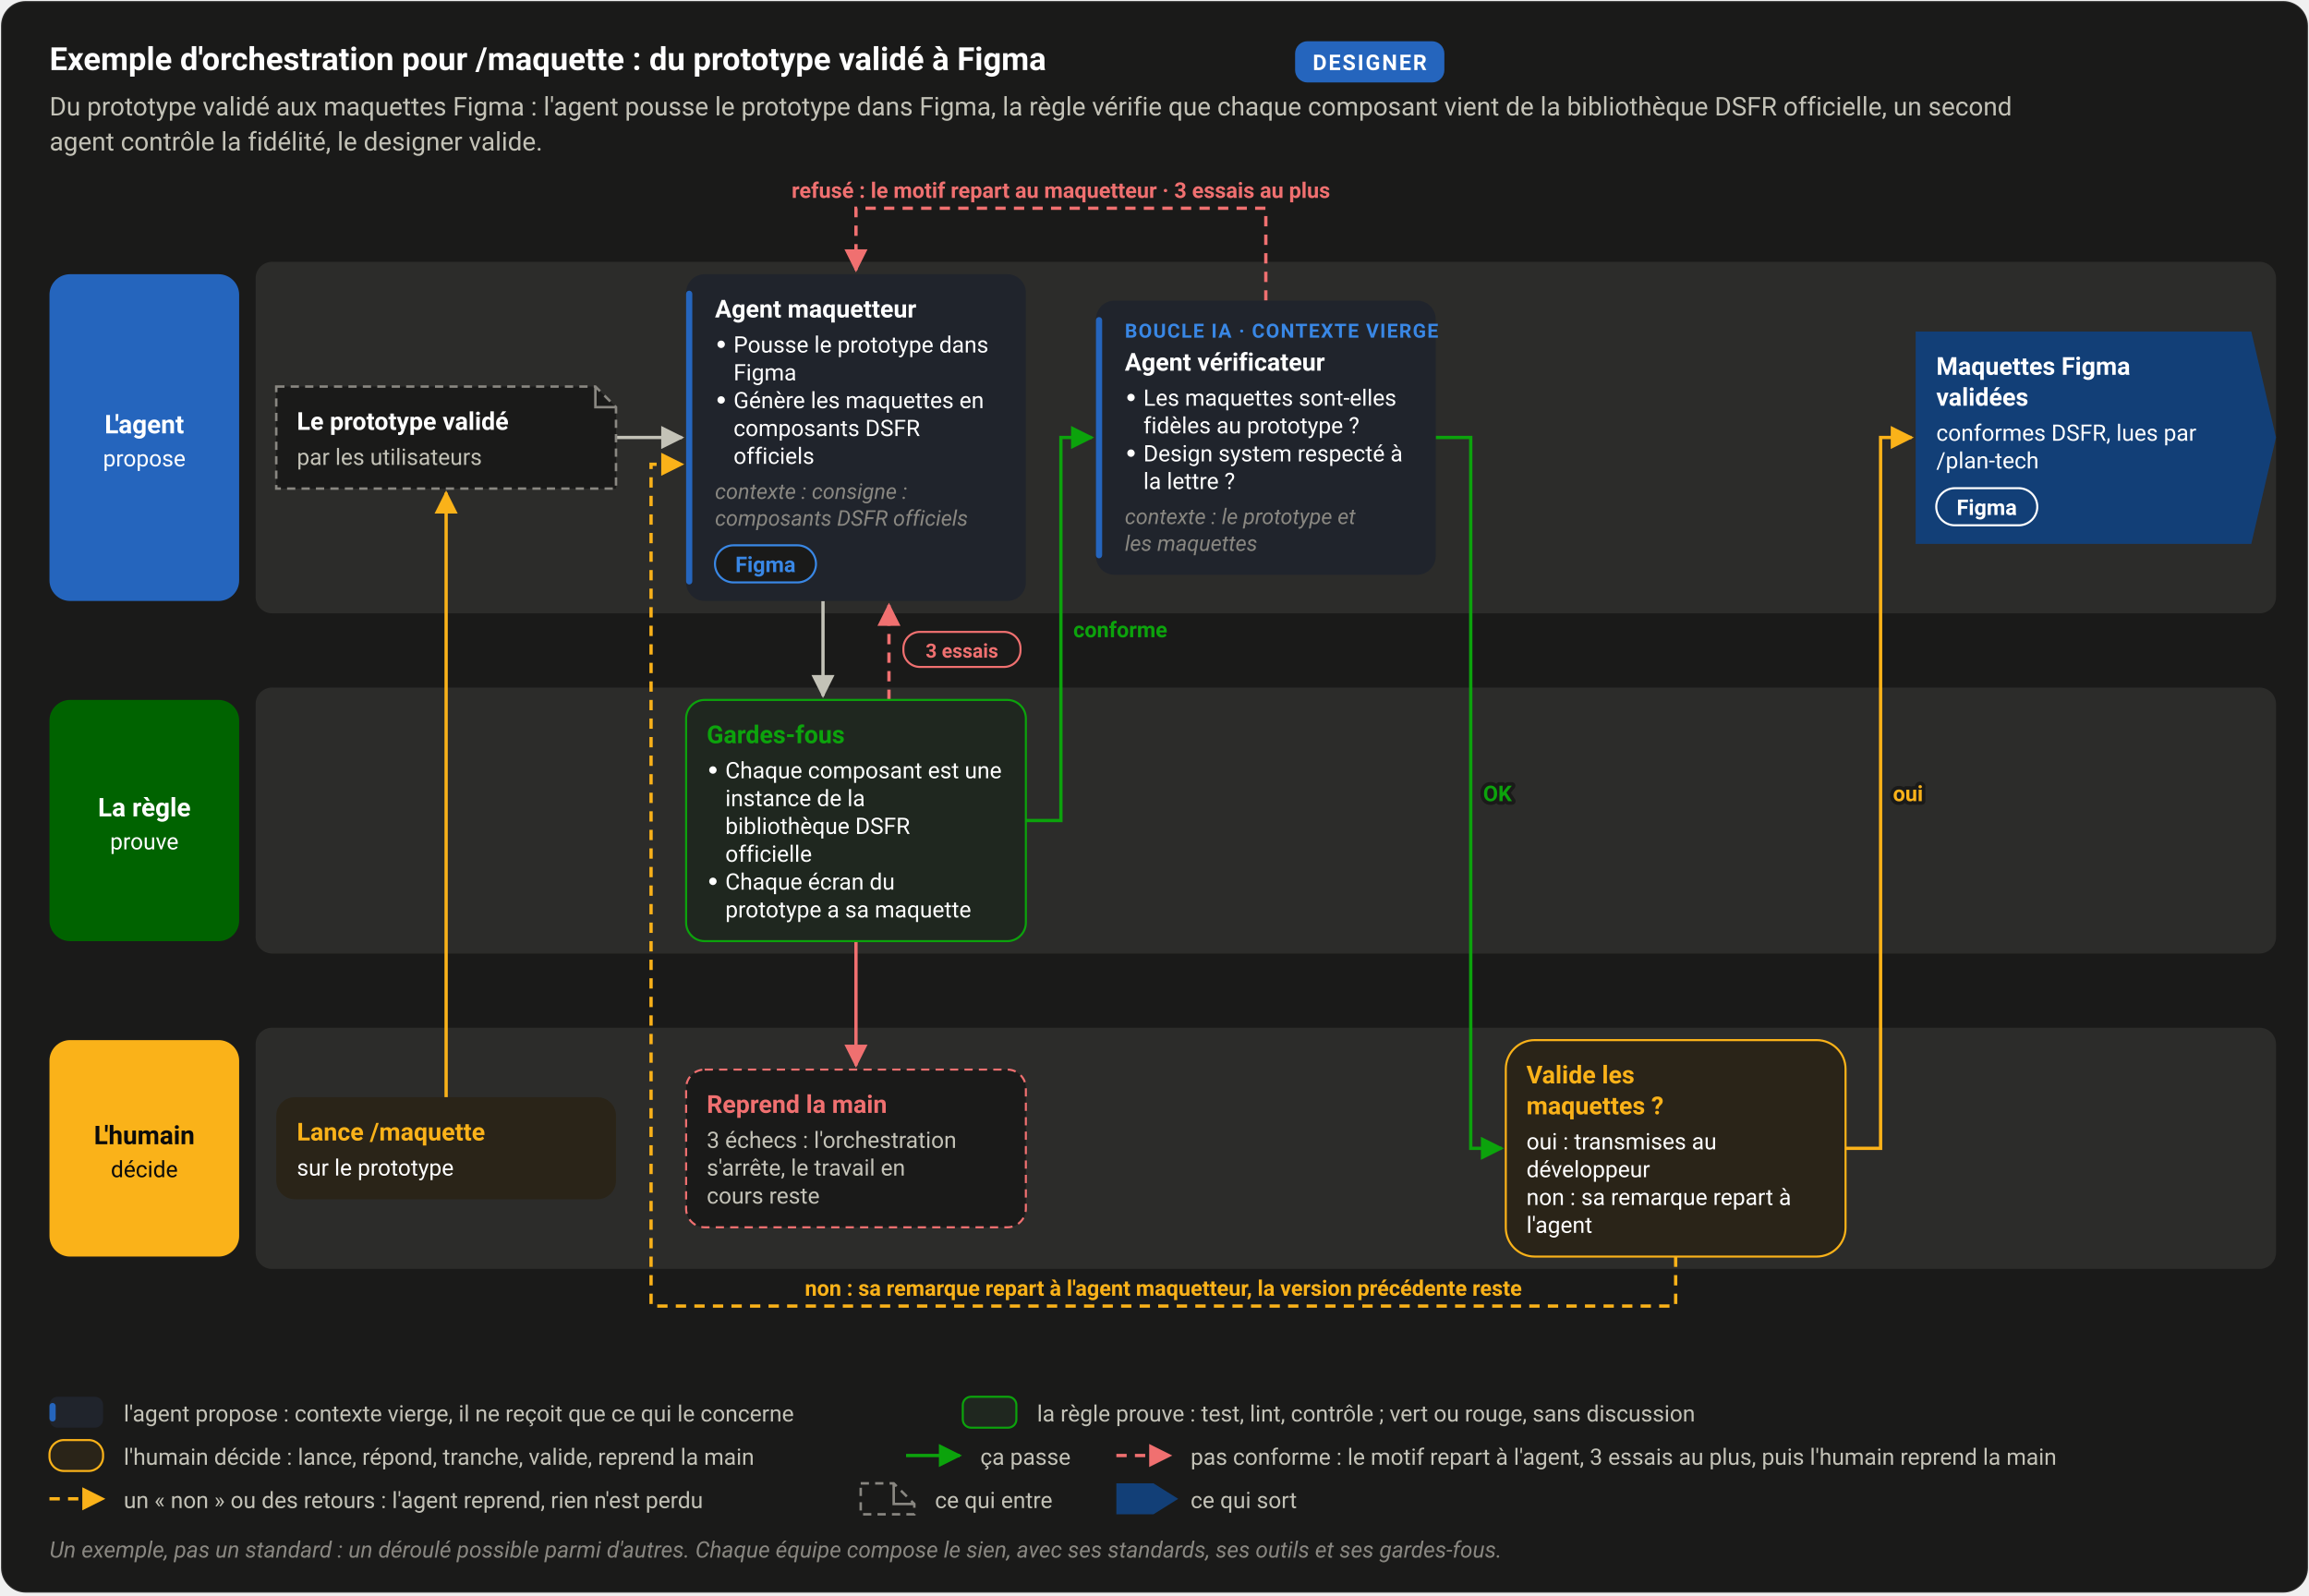
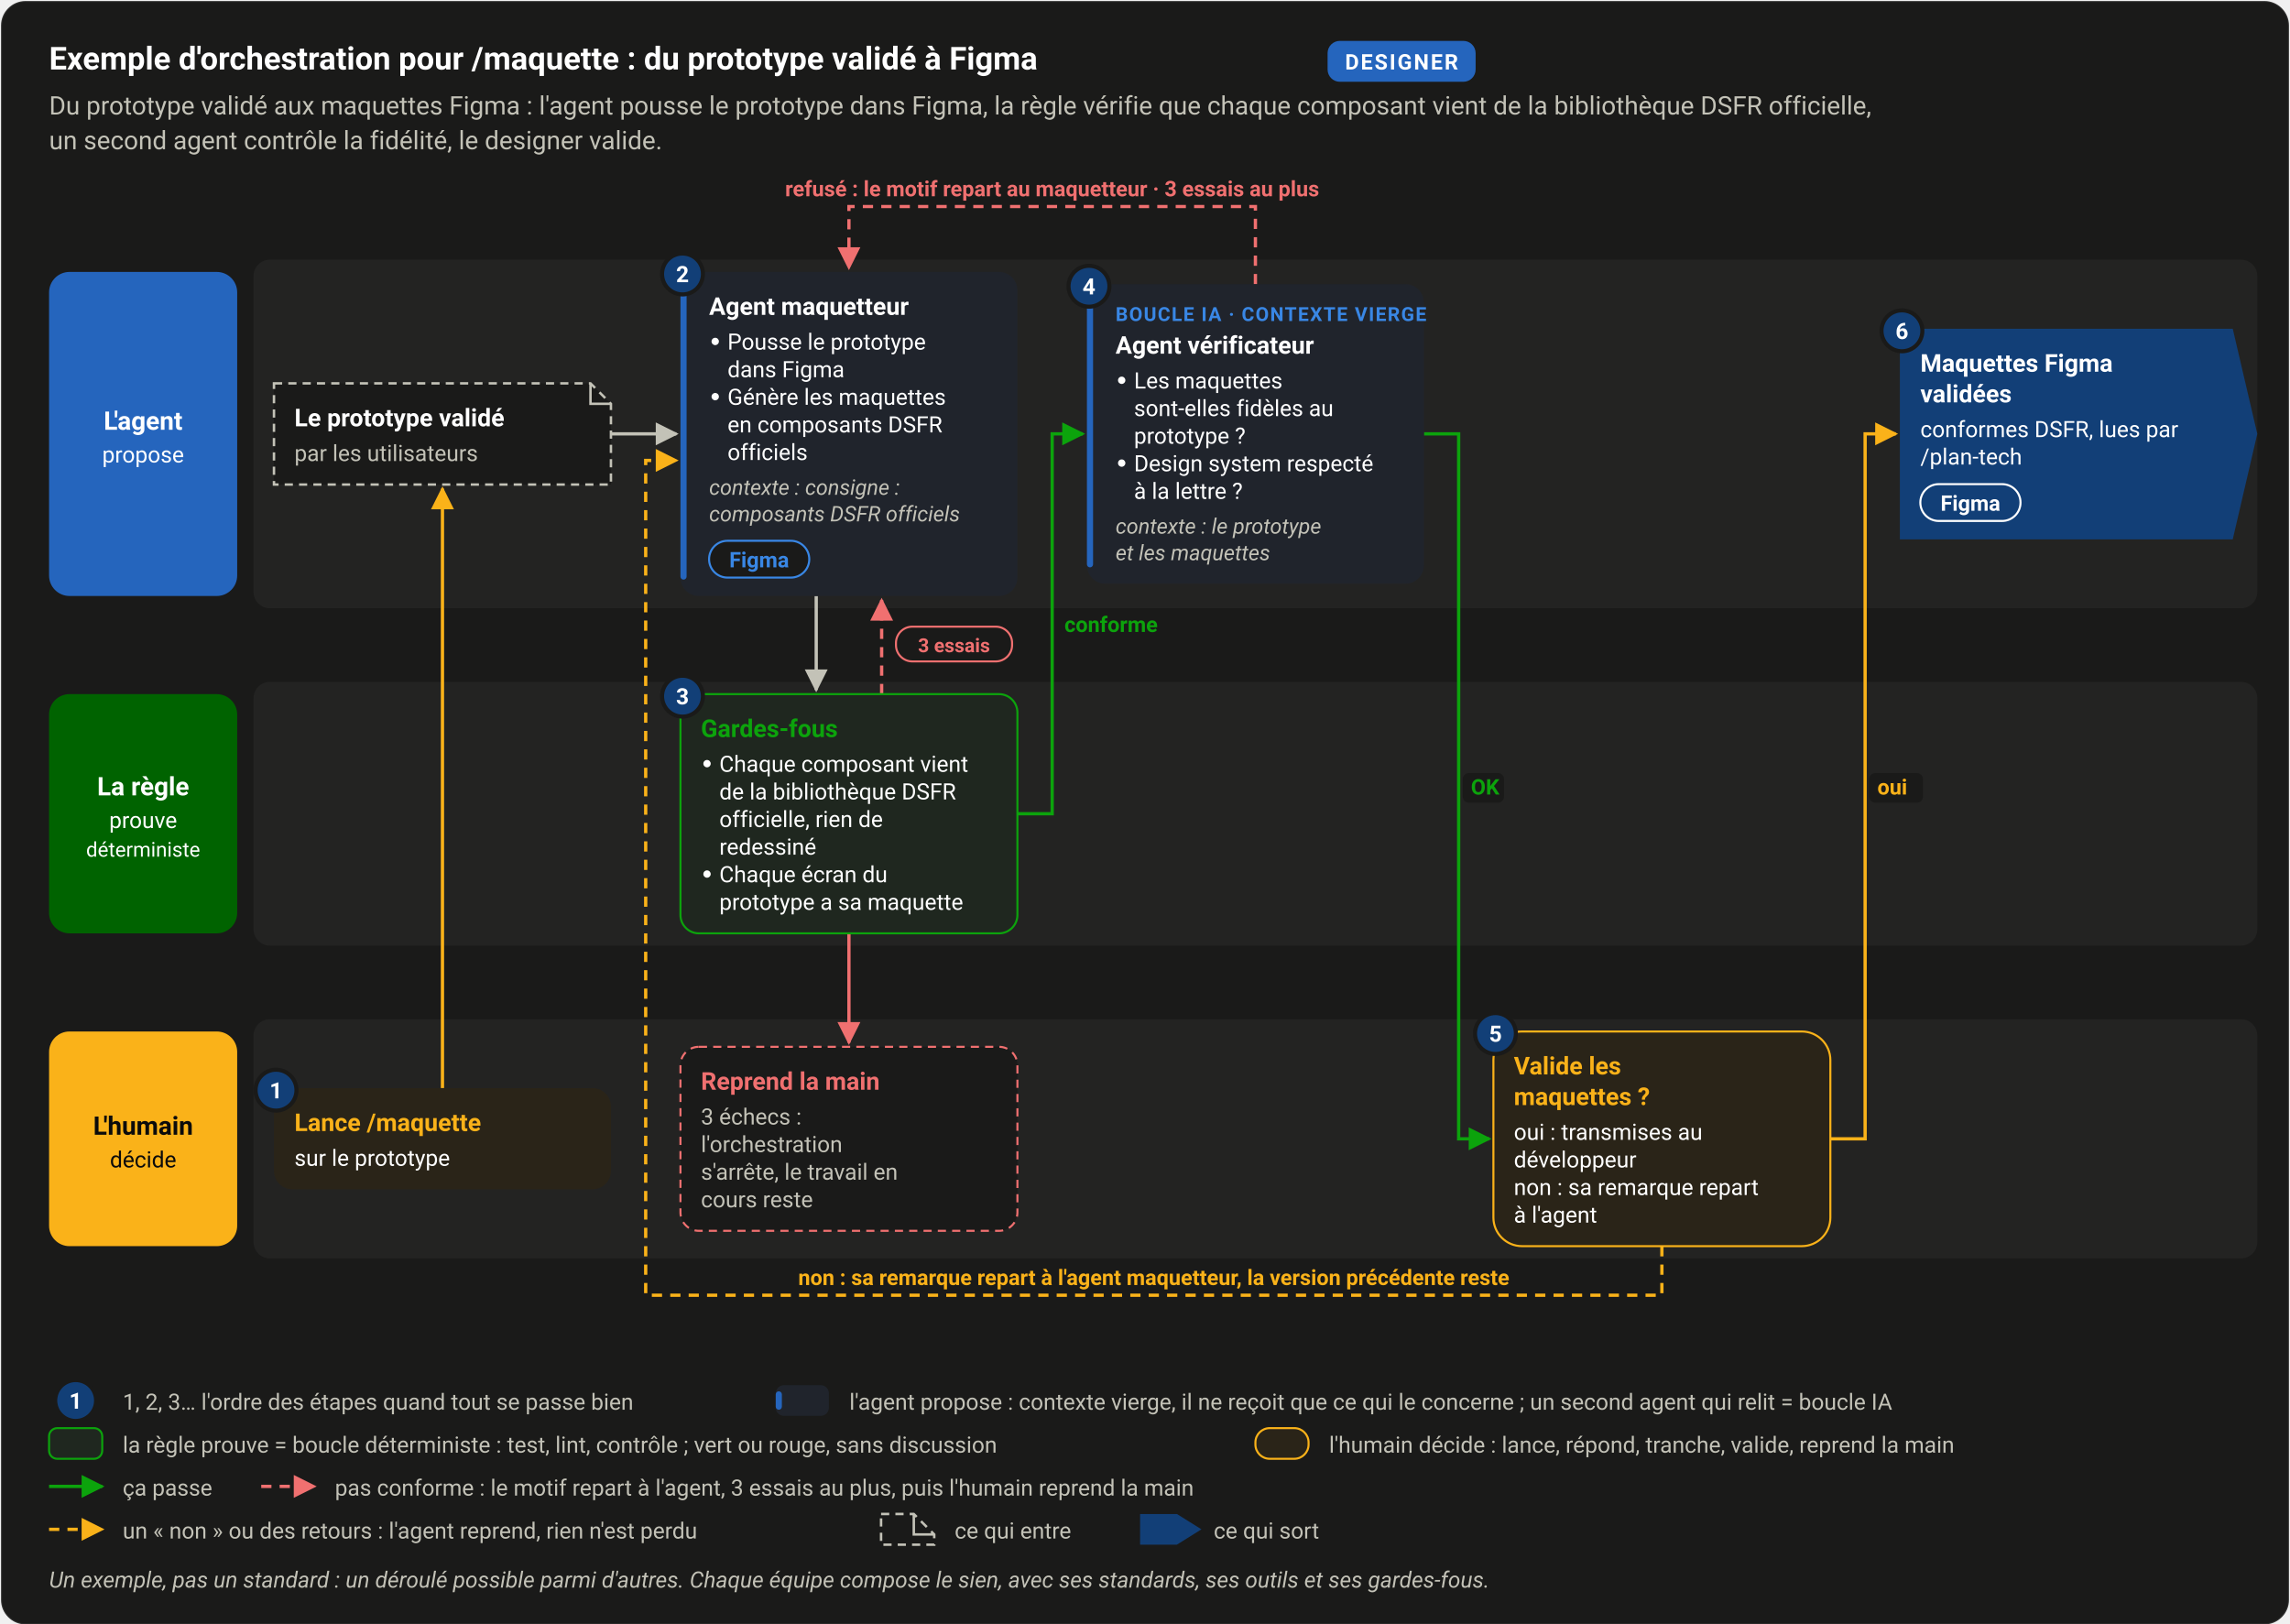
- <svg xmlns="http://www.w3.org/2000/svg" width="1120" height="774" viewBox="0 0 1120 774" font-family="-apple-system,'Segoe UI',system-ui,Roboto,'Helvetica Neue',Arial,sans-serif">
+ <svg xmlns="http://www.w3.org/2000/svg" width="1120" height="794" viewBox="0 0 1120 794" font-family="-apple-system,'Segoe UI',system-ui,Roboto,'Helvetica Neue',Arial,sans-serif">
  <defs>
-     <marker id="arr-n" viewBox="0 0 10 10" refX="9" refY="5" markerWidth="7" markerHeight="7" orient="auto">
+     <marker id="arr-maquette-n" viewBox="0 0 10 10" refX="9" refY="5" markerWidth="7" markerHeight="7" orient="auto">
      <path d="M0,0 L10,5 L0,10 z" fill="#c3c2b7" />
    </marker>
-     <marker id="arr-ok" viewBox="0 0 10 10" refX="9" refY="5" markerWidth="7" markerHeight="7" orient="auto">
+     <marker id="arr-maquette-ok" viewBox="0 0 10 10" refX="9" refY="5" markerWidth="7" markerHeight="7" orient="auto">
      <path d="M0,0 L10,5 L0,10 z" fill="#0ca30c" />
    </marker>
-     <marker id="arr-ko" viewBox="0 0 10 10" refX="9" refY="5" markerWidth="7" markerHeight="7" orient="auto">
+     <marker id="arr-maquette-ko" viewBox="0 0 10 10" refX="9" refY="5" markerWidth="7" markerHeight="7" orient="auto">
      <path d="M0,0 L10,5 L0,10 z" fill="#f07070" />
    </marker>
-     <marker id="arr-amb" viewBox="0 0 10 10" refX="9" refY="5" markerWidth="7" markerHeight="7" orient="auto">
+     <marker id="arr-maquette-amb" viewBox="0 0 10 10" refX="9" refY="5" markerWidth="7" markerHeight="7" orient="auto">
      <path d="M0,0 L10,5 L0,10 z" fill="#fab219" />
    </marker>
  </defs>
-   <rect x="0.5" y="0.5" width="1119" height="772" rx="12" fill="#1a1a19" stroke="rgba(255,255,255,0.10)" />
+   <rect x="0.5" y="0.5" width="1119" height="794" rx="12" fill="#1a1a19" stroke="rgba(255,255,255,0.10)" />
  <text x="24.0" y="34.0" font-size="15.5" fill="#ffffff" font-weight="600" text-anchor="start">Exemple d'orchestration pour /maquette : du prototype validé à Figma</text>
-   <rect x="628.2" y="20.0" width="72.4" height="20.0" rx="6" fill="#2565bd" />
-   <text x="664.4" y="34.0" font-size="10.5" fill="#fff" font-weight="600" text-anchor="middle" letter-spacing="0.08em">DESIGNER</text>
-   <text x="24.0" y="56.0" font-size="12.5" fill="#c3c2b7" font-weight="normal" text-anchor="start">Du prototype validé aux maquettes Figma : l'agent pousse le prototype dans Figma, la règle vérifie que chaque composant vient de la bibliothèque DSFR officielle, un second</text>
-   <text x="24.0" y="73.0" font-size="12.5" fill="#c3c2b7" font-weight="normal" text-anchor="start">agent contrôle la fidélité, le designer valide.</text>
+   <rect x="649.3" y="20.0" width="72.4" height="20.0" rx="6" fill="#2565bd" />
+   <text x="685.5" y="34.0" font-size="10.5" fill="#fff" font-weight="600" text-anchor="middle" letter-spacing="0.08em">DESIGNER</text>
+   <text x="24.0" y="56.0" font-size="12.5" fill="#c3c2b7" font-weight="normal" text-anchor="start">Du prototype validé aux maquettes Figma : l'agent pousse le prototype dans Figma, la règle vérifie que chaque composant vient de la bibliothèque DSFR officielle,</text>
+   <text x="24.0" y="73.0" font-size="12.5" fill="#c3c2b7" font-weight="normal" text-anchor="start">un second agent contrôle la fidélité, le designer valide.</text>
  <rect x="24.0" y="133.0" width="92.0" height="158.5" rx="10" fill="#2565bd" />
  <text x="70.0" y="210.2" font-size="12.5" fill="#fff" font-weight="600" text-anchor="middle">L'agent</text>
  <text x="70.0" y="226.2" font-size="11" fill="#fff" font-weight="normal" text-anchor="middle">propose</text>
-   <rect x="124.0" y="127.0" width="980.0" height="170.5" rx="8" fill="#2c2c2a" />
+   <rect x="124.0" y="127.0" width="980.0" height="170.5" rx="8" fill="#232322" />
  <rect x="24.0" y="339.5" width="92.0" height="117.0" rx="10" fill="#006300" />
-   <text x="70.0" y="396.0" font-size="12.5" fill="#fff" font-weight="600" text-anchor="middle">La règle</text>
-   <text x="70.0" y="412.0" font-size="11" fill="#fff" font-weight="normal" text-anchor="middle">prouve</text>
-   <rect x="124.0" y="333.5" width="980.0" height="129.0" rx="8" fill="#2c2c2a" />
+   <text x="70.0" y="389.0" font-size="12.5" fill="#fff" font-weight="600" text-anchor="middle">La règle</text>
+   <text x="70.0" y="405.0" font-size="11" fill="#fff" font-weight="normal" text-anchor="middle">prouve</text>
+   <text x="70.0" y="419.0" font-size="10" fill="#fff" font-weight="normal" text-anchor="middle">déterministe</text>
+   <rect x="124.0" y="333.5" width="980.0" height="129.0" rx="8" fill="#232322" />
  <rect x="24.0" y="504.5" width="92.0" height="105.0" rx="10" fill="#fab219" />
  <text x="70.0" y="555.0" font-size="12.5" fill="#0b0b0b" font-weight="600" text-anchor="middle">L'humain</text>
  <text x="70.0" y="571.0" font-size="11" fill="#0b0b0b" font-weight="normal" text-anchor="middle">décide</text>
-   <rect x="124.0" y="498.5" width="980.0" height="117.0" rx="8" fill="#2c2c2a" />
-   <path d="M216.4,532.2 L216.4,239.0" fill="none" stroke="#fab219" stroke-width="1.6" marker-end="url(#arr-amb)" />
-   <path d="M298.8,212.2 L330.8,212.2" fill="none" stroke="#c3c2b7" stroke-width="1.6" marker-end="url(#arr-n)" />
-   <path d="M399.2,291.5 L399.2,337.5" fill="none" stroke="#c3c2b7" stroke-width="1.6" marker-end="url(#arr-n)" />
-   <path d="M431.2,339.5 L431.2,293.5" fill="none" stroke="#f07070" stroke-width="1.6" stroke-dasharray="5 4" marker-end="url(#arr-ko)" />
+   <rect x="124.0" y="498.5" width="980.0" height="117.0" rx="8" fill="#232322" />
+   <path d="M216.4,532.2 L216.4,239.0" fill="none" stroke="#fab219" stroke-width="1.6" marker-end="url(#arr-maquette-amb)" />
+   <path d="M298.8,212.2 L330.8,212.2" fill="none" stroke="#c3c2b7" stroke-width="1.6" marker-end="url(#arr-maquette-n)" />
+   <path d="M399.2,291.5 L399.2,337.5" fill="none" stroke="#c3c2b7" stroke-width="1.6" marker-end="url(#arr-maquette-n)" />
+   <path d="M431.2,339.5 L431.2,293.5" fill="none" stroke="#f07070" stroke-width="1.6" stroke-dasharray="5 4" marker-end="url(#arr-maquette-ko)" />
  <rect x="438.2" y="306.5" width="56.8" height="17.0" rx="8" fill="#1a1a19" stroke="#f07070" stroke-width="1" />
  <text x="466.6" y="319.0" font-size="9.5" fill="#f07070" font-weight="600" text-anchor="middle">3 essais</text>
-   <path d="M415.2,456.5 L415.2,516.8" fill="none" stroke="#f07070" stroke-width="1.6" marker-end="url(#arr-ko)" />
-   <path d="M497.6,398.0 L514.6,398.0 L514.6,212.2 L529.6,212.2" fill="none" stroke="#0ca30c" stroke-width="1.6" marker-end="url(#arr-ok)" />
-   <text x="520.6" y="309.1" font-size="10.5" fill="#0ca30c" font-weight="600" text-anchor="start" paint-order="stroke" stroke="#1a1a19" stroke-width="3.5" stroke-linejoin="round">conforme</text>
-   <path d="M614.0,145.8 L614.0,101.0 L415.2,101.0 L415.2,131.0" fill="none" stroke="#f07070" stroke-width="1.6" stroke-dasharray="5 4" marker-end="url(#arr-ko)" />
-   <text x="514.6" y="96.0" font-size="10.5" fill="#f07070" font-weight="600" text-anchor="middle" paint-order="stroke" stroke="#1a1a19" stroke-width="3.5" stroke-linejoin="round">refusé : le motif repart au maquetteur · 3 essais au plus</text>
-   <path d="M696.4,212.2 L713.4,212.2 L713.4,557.0 L728.4,557.0" fill="none" stroke="#0ca30c" stroke-width="1.6" marker-end="url(#arr-ok)" />
-   <text x="719.4" y="388.6" font-size="10.5" fill="#0ca30c" font-weight="600" text-anchor="start" paint-order="stroke" stroke="#1a1a19" stroke-width="3.5" stroke-linejoin="round">OK</text>
-   <path d="M812.8,609.5 L812.8,633.5 L315.8,633.5 L315.8,225.2 L330.8,225.2" fill="none" stroke="#fab219" stroke-width="1.6" stroke-dasharray="5 4" marker-end="url(#arr-amb)" />
-   <text x="564.3" y="628.5" font-size="10.5" fill="#fab219" font-weight="600" text-anchor="middle" paint-order="stroke" stroke="#1a1a19" stroke-width="3.5" stroke-linejoin="round">non : sa remarque repart à l'agent maquetteur, la version précédente reste</text>
-   <path d="M895.2,557.0 L912.2,557.0 L912.2,212.2 L927.2,212.2" fill="none" stroke="#fab219" stroke-width="1.6" marker-end="url(#arr-amb)" />
-   <text x="918.2" y="388.6" font-size="10.5" fill="#fab219" font-weight="600" text-anchor="start" paint-order="stroke" stroke="#1a1a19" stroke-width="3.5" stroke-linejoin="round">oui</text>
-   <path d="M134.0,187.5 h154.8 l10,10 v39.5 h-164.8 z" fill="#1a1a19" stroke="#898781" stroke-width="1.2" stroke-dasharray="4 3" />
-   <path d="M288.8,187.5 v10 h10" fill="none" stroke="#898781" stroke-width="1.2" />
+   <path d="M415.2,456.5 L415.2,510.0" fill="none" stroke="#f07070" stroke-width="1.6" marker-end="url(#arr-maquette-ko)" />
+   <path d="M497.6,398.0 L514.6,398.0 L514.6,212.2 L529.6,212.2" fill="none" stroke="#0ca30c" stroke-width="1.6" marker-end="url(#arr-maquette-ok)" />
+   <rect x="516.6" y="298.6" width="56.7" height="14.5" rx="3" fill="#1a1a19" />
+   <text x="520.6" y="309.1" font-size="10.5" fill="#0ca30c" font-weight="600" text-anchor="start">conforme</text>
+   <path d="M614.0,139.0 L614.0,101.0 L415.2,101.0 L415.2,131.0" fill="none" stroke="#f07070" stroke-width="1.6" stroke-dasharray="5 4" marker-end="url(#arr-maquette-ko)" />
+   <rect x="337.0" y="85.5" width="355.1" height="14.5" rx="3" fill="#1a1a19" />
+   <text x="514.6" y="96.0" font-size="10.5" fill="#f07070" font-weight="600" text-anchor="middle">refusé : le motif repart au maquetteur · 3 essais au plus</text>
+   <path d="M696.4,212.2 L713.4,212.2 L713.4,557.0 L728.4,557.0" fill="none" stroke="#0ca30c" stroke-width="1.6" marker-end="url(#arr-maquette-ok)" />
+   <rect x="715.4" y="378.1" width="20.2" height="14.5" rx="3" fill="#1a1a19" />
+   <text x="719.4" y="388.6" font-size="10.5" fill="#0ca30c" font-weight="600" text-anchor="start">OK</text>
+   <path d="M812.8,609.5 L812.8,633.5 L315.8,633.5 L315.8,225.2 L330.8,225.2" fill="none" stroke="#fab219" stroke-width="1.6" stroke-dasharray="5 4" marker-end="url(#arr-maquette-amb)" />
+   <rect x="335.0" y="618.0" width="458.7" height="14.5" rx="3" fill="#1a1a19" />
+   <text x="564.3" y="628.5" font-size="10.5" fill="#fab219" font-weight="600" text-anchor="middle">non : sa remarque repart à l'agent maquetteur, la version précédente reste</text>
+   <path d="M895.2,557.0 L912.2,557.0 L912.2,212.2 L927.2,212.2" fill="none" stroke="#fab219" stroke-width="1.6" marker-end="url(#arr-maquette-amb)" />
+   <rect x="914.2" y="378.1" width="26.3" height="14.5" rx="3" fill="#1a1a19" />
+   <text x="918.2" y="388.6" font-size="10.5" fill="#fab219" font-weight="600" text-anchor="start">oui</text>
+   <path d="M134.0,187.5 h154.8 l10,10 v39.5 h-164.8 z" fill="#1a1a19" stroke="#c3c2b7" stroke-width="1.2" stroke-dasharray="4 3" />
+   <path d="M288.8,187.5 v10 h10" fill="none" stroke="#c3c2b7" stroke-width="1.2" />
  <text x="144.0" y="208.5" font-size="12" fill="#ffffff" font-weight="600" text-anchor="start">Le prototype validé</text>
  <text x="144.0" y="225.5" font-size="11" fill="#c3c2b7" font-weight="normal" text-anchor="start">par les utilisateurs</text>
  <rect x="134.0" y="532.2" width="164.8" height="49.5" rx="9" fill="#2a2418" />
  <text x="144.0" y="553.2" font-size="12" fill="#fab219" font-weight="600" text-anchor="start">Lance /maquette</text>
  <text x="144.0" y="570.2" font-size="11" fill="#ffffff" font-weight="normal" text-anchor="start">sur le prototype</text>
+   <circle cx="135.0" cy="533.2" r="10" fill="#123f77" stroke="#1a1a19" stroke-width="2" />
+   <text x="135.0" y="537.2" font-size="11" fill="#ffffff" font-weight="700" text-anchor="middle">1</text>
  <rect x="332.8" y="133.0" width="164.8" height="158.5" rx="9" fill="#20242c" />
  <rect x="332.8" y="141.0" width="3" height="142.5" rx="1.5" fill="#2565bd" />
  <text x="346.8" y="154.0" font-size="12" fill="#ffffff" font-weight="600" text-anchor="start">Agent maquetteur</text>
  <circle cx="349.8" cy="167.0" r="1.8" fill="#ffffff" />
-   <text x="355.8" y="171.0" font-size="11" fill="#ffffff" font-weight="normal" text-anchor="start">Pousse le prototype dans</text>
-   <text x="355.8" y="184.5" font-size="11" fill="#ffffff" font-weight="normal" text-anchor="start">Figma</text>
+   <text x="355.8" y="171.0" font-size="11" fill="#ffffff" font-weight="normal" text-anchor="start">Pousse le prototype</text>
+   <text x="355.8" y="184.5" font-size="11" fill="#ffffff" font-weight="normal" text-anchor="start">dans Figma</text>
  <circle cx="349.8" cy="194.0" r="1.8" fill="#ffffff" />
-   <text x="355.8" y="198.0" font-size="11" fill="#ffffff" font-weight="normal" text-anchor="start">Génère les maquettes en</text>
-   <text x="355.8" y="211.5" font-size="11" fill="#ffffff" font-weight="normal" text-anchor="start">composants DSFR</text>
+   <text x="355.8" y="198.0" font-size="11" fill="#ffffff" font-weight="normal" text-anchor="start">Génère les maquettes</text>
+   <text x="355.8" y="211.5" font-size="11" fill="#ffffff" font-weight="normal" text-anchor="start">en composants DSFR</text>
  <text x="355.8" y="225.0" font-size="11" fill="#ffffff" font-weight="normal" text-anchor="start">officiels</text>
-   <text x="346.8" y="242.0" font-size="10.5" fill="#898781" font-style="italic" text-anchor="start">contexte : consigne :</text>
-   <text x="346.8" y="255.0" font-size="10.5" fill="#898781" font-style="italic" text-anchor="start">composants DSFR officiels</text>
+   <text x="346.8" y="242.0" font-size="10.5" fill="#c3c2b7" font-style="italic" text-anchor="start">contexte : consigne :</text>
+   <text x="346.8" y="255.0" font-size="10.5" fill="#c3c2b7" font-style="italic" text-anchor="start">composants DSFR officiels</text>
  <rect x="346.8" y="264.5" width="49.0" height="18.0" rx="9" fill="#1a1a19" stroke="#3987e5" stroke-width="1" />
  <text x="371.3" y="277.5" font-size="10.5" fill="#3987e5" font-weight="600" text-anchor="middle">Figma</text>
+   <circle cx="333.8" cy="134.0" r="10" fill="#123f77" stroke="#1a1a19" stroke-width="2" />
+   <text x="333.8" y="138.0" font-size="11" fill="#ffffff" font-weight="700" text-anchor="middle">2</text>
  <rect x="332.8" y="339.5" width="164.8" height="117.0" rx="9" fill="#1f271f" stroke="#0ca30c" stroke-width="1" />
  <text x="342.8" y="360.5" font-size="12" fill="#0ca30c" font-weight="600" text-anchor="start">Gardes-fous</text>
  <circle cx="345.8" cy="373.5" r="1.8" fill="#ffffff" />
-   <text x="351.8" y="377.5" font-size="11" fill="#ffffff" font-weight="normal" text-anchor="start">Chaque composant est une</text>
-   <text x="351.8" y="391.0" font-size="11" fill="#ffffff" font-weight="normal" text-anchor="start">instance de la</text>
-   <text x="351.8" y="404.5" font-size="11" fill="#ffffff" font-weight="normal" text-anchor="start">bibliothèque DSFR</text>
-   <text x="351.8" y="418.0" font-size="11" fill="#ffffff" font-weight="normal" text-anchor="start">officielle</text>
+   <text x="351.8" y="377.5" font-size="11" fill="#ffffff" font-weight="normal" text-anchor="start">Chaque composant vient</text>
+   <text x="351.8" y="391.0" font-size="11" fill="#ffffff" font-weight="normal" text-anchor="start">de la bibliothèque DSFR</text>
+   <text x="351.8" y="404.5" font-size="11" fill="#ffffff" font-weight="normal" text-anchor="start">officielle, rien de</text>
+   <text x="351.8" y="418.0" font-size="11" fill="#ffffff" font-weight="normal" text-anchor="start">redessiné</text>
  <circle cx="345.8" cy="427.5" r="1.8" fill="#ffffff" />
  <text x="351.8" y="431.5" font-size="11" fill="#ffffff" font-weight="normal" text-anchor="start">Chaque écran du</text>
  <text x="351.8" y="445.0" font-size="11" fill="#ffffff" font-weight="normal" text-anchor="start">prototype a sa maquette</text>
-   <rect x="332.8" y="518.8" width="164.8" height="76.5" rx="9" fill="#1a1a19" stroke="#f07070" stroke-width="1" stroke-dasharray="4 3" />
-   <text x="342.8" y="539.8" font-size="12" fill="#f07070" font-weight="600" text-anchor="start">Reprend la main</text>
-   <text x="342.8" y="556.8" font-size="11" fill="#c3c2b7" font-weight="normal" text-anchor="start">3 échecs : l'orchestration</text>
-   <text x="342.8" y="570.2" font-size="11" fill="#c3c2b7" font-weight="normal" text-anchor="start">s'arrête, le travail en</text>
-   <text x="342.8" y="583.8" font-size="11" fill="#c3c2b7" font-weight="normal" text-anchor="start">cours reste</text>
-   <rect x="531.6" y="145.8" width="164.8" height="133.0" rx="9" fill="#20242c" />
-   <rect x="531.6" y="153.8" width="3" height="117.0" rx="1.5" fill="#2565bd" />
-   <text x="545.6" y="163.8" font-size="9.5" fill="#3987e5" font-weight="600" text-anchor="start" letter-spacing="0.06em">BOUCLE IA · CONTEXTE VIERGE</text>
-   <text x="545.6" y="179.8" font-size="12" fill="#ffffff" font-weight="600" text-anchor="start">Agent vérificateur</text>
-   <circle cx="548.6" cy="192.8" r="1.8" fill="#ffffff" />
-   <text x="554.6" y="196.8" font-size="11" fill="#ffffff" font-weight="normal" text-anchor="start">Les maquettes sont-elles</text>
-   <text x="554.6" y="210.2" font-size="11" fill="#ffffff" font-weight="normal" text-anchor="start">fidèles au prototype ?</text>
-   <circle cx="548.6" cy="219.8" r="1.8" fill="#ffffff" />
-   <text x="554.6" y="223.8" font-size="11" fill="#ffffff" font-weight="normal" text-anchor="start">Design system respecté à</text>
-   <text x="554.6" y="237.2" font-size="11" fill="#ffffff" font-weight="normal" text-anchor="start">la lettre ?</text>
-   <text x="545.6" y="254.2" font-size="10.5" fill="#898781" font-style="italic" text-anchor="start">contexte : le prototype et</text>
-   <text x="545.6" y="267.2" font-size="10.5" fill="#898781" font-style="italic" text-anchor="start">les maquettes</text>
+   <circle cx="333.8" cy="340.5" r="10" fill="#123f77" stroke="#1a1a19" stroke-width="2" />
+   <text x="333.8" y="344.5" font-size="11" fill="#ffffff" font-weight="700" text-anchor="middle">3</text>
+   <rect x="332.8" y="512.0" width="164.8" height="90.0" rx="9" fill="#1a1a19" stroke="#f07070" stroke-width="1" stroke-dasharray="4 3" />
+   <text x="342.8" y="533.0" font-size="12" fill="#f07070" font-weight="600" text-anchor="start">Reprend la main</text>
+   <text x="342.8" y="550.0" font-size="11" fill="#c3c2b7" font-weight="normal" text-anchor="start">3 échecs :</text>
+   <text x="342.8" y="563.5" font-size="11" fill="#c3c2b7" font-weight="normal" text-anchor="start">l'orchestration</text>
+   <text x="342.8" y="577.0" font-size="11" fill="#c3c2b7" font-weight="normal" text-anchor="start">s'arrête, le travail en</text>
+   <text x="342.8" y="590.5" font-size="11" fill="#c3c2b7" font-weight="normal" text-anchor="start">cours reste</text>
+   <rect x="531.6" y="139.0" width="164.8" height="146.5" rx="9" fill="#20242c" />
+   <rect x="531.6" y="147.0" width="3" height="130.5" rx="1.5" fill="#2565bd" />
+   <text x="545.6" y="157.0" font-size="9.5" fill="#3987e5" font-weight="600" text-anchor="start" letter-spacing="0.06em">BOUCLE IA · CONTEXTE VIERGE</text>
+   <text x="545.6" y="173.0" font-size="12" fill="#ffffff" font-weight="600" text-anchor="start">Agent vérificateur</text>
+   <circle cx="548.6" cy="186.0" r="1.8" fill="#ffffff" />
+   <text x="554.6" y="190.0" font-size="11" fill="#ffffff" font-weight="normal" text-anchor="start">Les maquettes</text>
+   <text x="554.6" y="203.5" font-size="11" fill="#ffffff" font-weight="normal" text-anchor="start">sont-elles fidèles au</text>
+   <text x="554.6" y="217.0" font-size="11" fill="#ffffff" font-weight="normal" text-anchor="start">prototype ?</text>
+   <circle cx="548.6" cy="226.5" r="1.8" fill="#ffffff" />
+   <text x="554.6" y="230.5" font-size="11" fill="#ffffff" font-weight="normal" text-anchor="start">Design system respecté</text>
+   <text x="554.6" y="244.0" font-size="11" fill="#ffffff" font-weight="normal" text-anchor="start">à la lettre ?</text>
+   <text x="545.6" y="261.0" font-size="10.5" fill="#c3c2b7" font-style="italic" text-anchor="start">contexte : le prototype</text>
+   <text x="545.6" y="274.0" font-size="10.5" fill="#c3c2b7" font-style="italic" text-anchor="start">et les maquettes</text>
+   <circle cx="532.6" cy="140.0" r="10" fill="#123f77" stroke="#1a1a19" stroke-width="2" />
+   <text x="532.6" y="144.0" font-size="11" fill="#ffffff" font-weight="700" text-anchor="middle">4</text>
  <rect x="730.4" y="504.5" width="164.8" height="105.0" rx="14" fill="#2a2418" stroke="#fab219" stroke-width="1" />
  <text x="740.4" y="525.5" font-size="12" fill="#fab219" font-weight="600" text-anchor="start">Valide les</text>
  <text x="740.4" y="540.5" font-size="12" fill="#fab219" font-weight="600" text-anchor="start">maquettes ?</text>
  <text x="740.4" y="557.5" font-size="11" fill="#ffffff" font-weight="normal" text-anchor="start">oui : transmises au</text>
  <text x="740.4" y="571.0" font-size="11" fill="#ffffff" font-weight="normal" text-anchor="start">développeur</text>
-   <text x="740.4" y="584.5" font-size="11" fill="#ffffff" font-weight="normal" text-anchor="start">non : sa remarque repart à</text>
-   <text x="740.4" y="598.0" font-size="11" fill="#ffffff" font-weight="normal" text-anchor="start">l'agent</text>
+   <text x="740.4" y="584.5" font-size="11" fill="#ffffff" font-weight="normal" text-anchor="start">non : sa remarque repart</text>
+   <text x="740.4" y="598.0" font-size="11" fill="#ffffff" font-weight="normal" text-anchor="start">à l'agent</text>
+   <circle cx="731.4" cy="505.5" r="10" fill="#123f77" stroke="#1a1a19" stroke-width="2" />
+   <text x="731.4" y="509.5" font-size="11" fill="#ffffff" font-weight="700" text-anchor="middle">5</text>
  <path d="M929.2,160.8 L1092.0,160.8 L1104.0,212.2 L1092.0,263.8 L929.2,263.8 Z" fill="#123f77" />
  <text x="939.2" y="181.8" font-size="12" fill="#ffffff" font-weight="600" text-anchor="start">Maquettes Figma</text>
  <text x="939.2" y="196.8" font-size="12" fill="#ffffff" font-weight="600" text-anchor="start">validées</text>
  <text x="939.2" y="213.8" font-size="11" fill="#ffffff" font-weight="normal" text-anchor="start">conformes DSFR, lues par</text>
  <text x="939.2" y="227.2" font-size="11" fill="#ffffff" font-weight="normal" text-anchor="start">/plan-tech</text>
  <rect x="939.2" y="236.8" width="49.0" height="18.0" rx="9" fill="none" stroke="#ffffff" stroke-width="1" />
  <text x="963.7" y="249.8" font-size="10.5" fill="#ffffff" font-weight="600" text-anchor="middle">Figma</text>
-   <rect x="24.0" y="677.5" width="26.0" height="15.0" rx="4" fill="#20242c" />
-   <rect x="24.0" y="680.5" width="3" height="9" rx="1.5" fill="#2565bd" />
-   <text x="60.0" y="689.5" font-size="11" fill="#c3c2b7" font-weight="normal" text-anchor="start">l'agent propose : contexte vierge, il ne reçoit que ce qui le concerne</text>
-   <rect x="467.0" y="677.5" width="26.0" height="15.0" rx="4" fill="#1f271f" stroke="#0ca30c" stroke-width="1" />
-   <text x="503.0" y="689.5" font-size="11" fill="#c3c2b7" font-weight="normal" text-anchor="start">la règle prouve : test, lint, contrôle ; vert ou rouge, sans discussion</text>
-   <rect x="24.0" y="698.5" width="26.0" height="15.0" rx="7" fill="#2a2418" stroke="#fab219" stroke-width="1" />
-   <text x="60.0" y="710.5" font-size="11" fill="#c3c2b7" font-weight="normal" text-anchor="start">l'humain décide : lance, répond, tranche, valide, reprend la main</text>
-   <path d="M439.5,706.0 L465.5,706.0" stroke="#0ca30c" stroke-width="1.6" fill="none" marker-end="url(#arr-ok)" />
-   <text x="475.5" y="710.5" font-size="11" fill="#c3c2b7" font-weight="normal" text-anchor="start">ça passe</text>
-   <path d="M541.5,706.0 L567.5,706.0" stroke="#f07070" stroke-width="1.6" fill="none" stroke-dasharray="5 4" marker-end="url(#arr-ko)" />
-   <text x="577.5" y="710.5" font-size="11" fill="#c3c2b7" font-weight="normal" text-anchor="start">pas conforme : le motif repart à l'agent, 3 essais au plus, puis l'humain reprend la main</text>
-   <path d="M24,727.0 L50,727.0" stroke="#fab219" stroke-width="1.6" fill="none" stroke-dasharray="5 4" marker-end="url(#arr-amb)" />
-   <text x="60.0" y="731.5" font-size="11" fill="#c3c2b7" font-weight="normal" text-anchor="start">un « non » ou des retours : l'agent reprend, rien n'est perdu</text>
-   <path d="M417.5,719.5 h16 l10,10 v5 h-26 z" fill="#1a1a19" stroke="#898781" stroke-width="1.2" stroke-dasharray="4 3" />
-   <path d="M433.5,719.5 v10 h10" fill="none" stroke="#898781" stroke-width="1.2" />
-   <text x="453.5" y="731.5" font-size="11" fill="#c3c2b7" font-weight="normal" text-anchor="start">ce qui entre</text>
-   <path d="M541.5,719.5 L559.5,719.5 L571.5,727.0 L559.5,734.5 L541.5,734.5 Z" fill="#123f77" />
-   <text x="577.5" y="731.5" font-size="11" fill="#c3c2b7" font-weight="normal" text-anchor="start">ce qui sort</text>
-   <text x="24.0" y="755.5" font-size="11" fill="#898781" font-style="italic" text-anchor="start">Un exemple, pas un standard : un déroulé possible parmi d'autres. Chaque équipe compose le sien, avec ses standards, ses outils et ses gardes-fous.</text>
+   <circle cx="930.2" cy="161.8" r="10" fill="#123f77" stroke="#1a1a19" stroke-width="2" />
+   <text x="930.2" y="165.8" font-size="11" fill="#ffffff" font-weight="700" text-anchor="middle">6</text>
+   <circle cx="37.0" cy="685.0" r="10" fill="#123f77" stroke="#1a1a19" stroke-width="2" />
+   <text x="37.0" y="689.0" font-size="11" fill="#ffffff" font-weight="700" text-anchor="middle">1</text>
+   <text x="60.0" y="689.5" font-size="11" fill="#c3c2b7" font-weight="normal" text-anchor="start">1, 2, 3… l'ordre des étapes quand tout se passe bien</text>
+   <rect x="379.4" y="677.5" width="26.0" height="15.0" rx="4" fill="#20242c" />
+   <rect x="379.4" y="680.5" width="3" height="9" rx="1.5" fill="#2565bd" />
+   <text x="415.4" y="689.5" font-size="11" fill="#c3c2b7" font-weight="normal" text-anchor="start">l'agent propose : contexte vierge, il ne reçoit que ce qui le concerne ; un second agent qui relit = boucle IA</text>
+   <rect x="24.0" y="698.5" width="26.0" height="15.0" rx="4" fill="#1f271f" stroke="#0ca30c" stroke-width="1" />
+   <text x="60.0" y="710.5" font-size="11" fill="#c3c2b7" font-weight="normal" text-anchor="start">la règle prouve = boucle déterministe : test, lint, contrôle ; vert ou rouge, sans discussion</text>
+   <rect x="614.0" y="698.5" width="26.0" height="15.0" rx="7" fill="#2a2418" stroke="#fab219" stroke-width="1" />
+   <text x="650.0" y="710.5" font-size="11" fill="#c3c2b7" font-weight="normal" text-anchor="start">l'humain décide : lance, répond, tranche, valide, reprend la main</text>
+   <path d="M24,727.0 L50,727.0" stroke="#0ca30c" stroke-width="1.6" fill="none" marker-end="url(#arr-maquette-ok)" />
+   <text x="60.0" y="731.5" font-size="11" fill="#c3c2b7" font-weight="normal" text-anchor="start">ça passe</text>
+   <path d="M127.76,727.0 L153.76,727.0" stroke="#f07070" stroke-width="1.6" fill="none" stroke-dasharray="5 4" marker-end="url(#arr-maquette-ko)" />
+   <text x="163.8" y="731.5" font-size="11" fill="#c3c2b7" font-weight="normal" text-anchor="start">pas conforme : le motif repart à l'agent, 3 essais au plus, puis l'humain reprend la main</text>
+   <path d="M24,748.0 L50,748.0" stroke="#fab219" stroke-width="1.6" fill="none" stroke-dasharray="5 4" marker-end="url(#arr-maquette-amb)" />
+   <text x="60.0" y="752.5" font-size="11" fill="#c3c2b7" font-weight="normal" text-anchor="start">un « non » ou des retours : l'agent reprend, rien n'est perdu</text>
+   <path d="M430.92,740.5 h16 l10,10 v5 h-26 z" fill="#1a1a19" stroke="#c3c2b7" stroke-width="1.2" stroke-dasharray="4 3" />
+   <path d="M446.92,740.5 v10 h10" fill="none" stroke="#c3c2b7" stroke-width="1.2" />
+   <text x="466.9" y="752.5" font-size="11" fill="#c3c2b7" font-weight="normal" text-anchor="start">ce qui entre</text>
+   <path d="M557.6,740.5 L575.6,740.5 L587.6,748.0 L575.6,755.5 L557.6,755.5 Z" fill="#123f77" />
+   <text x="593.6" y="752.5" font-size="11" fill="#c3c2b7" font-weight="normal" text-anchor="start">ce qui sort</text>
+   <text x="24.0" y="776.5" font-size="11" fill="#c3c2b7" font-style="italic" text-anchor="start">Un exemple, pas un standard : un déroulé possible parmi d'autres. Chaque équipe compose le sien, avec ses standards, ses outils et ses gardes-fous.</text>
</svg>
